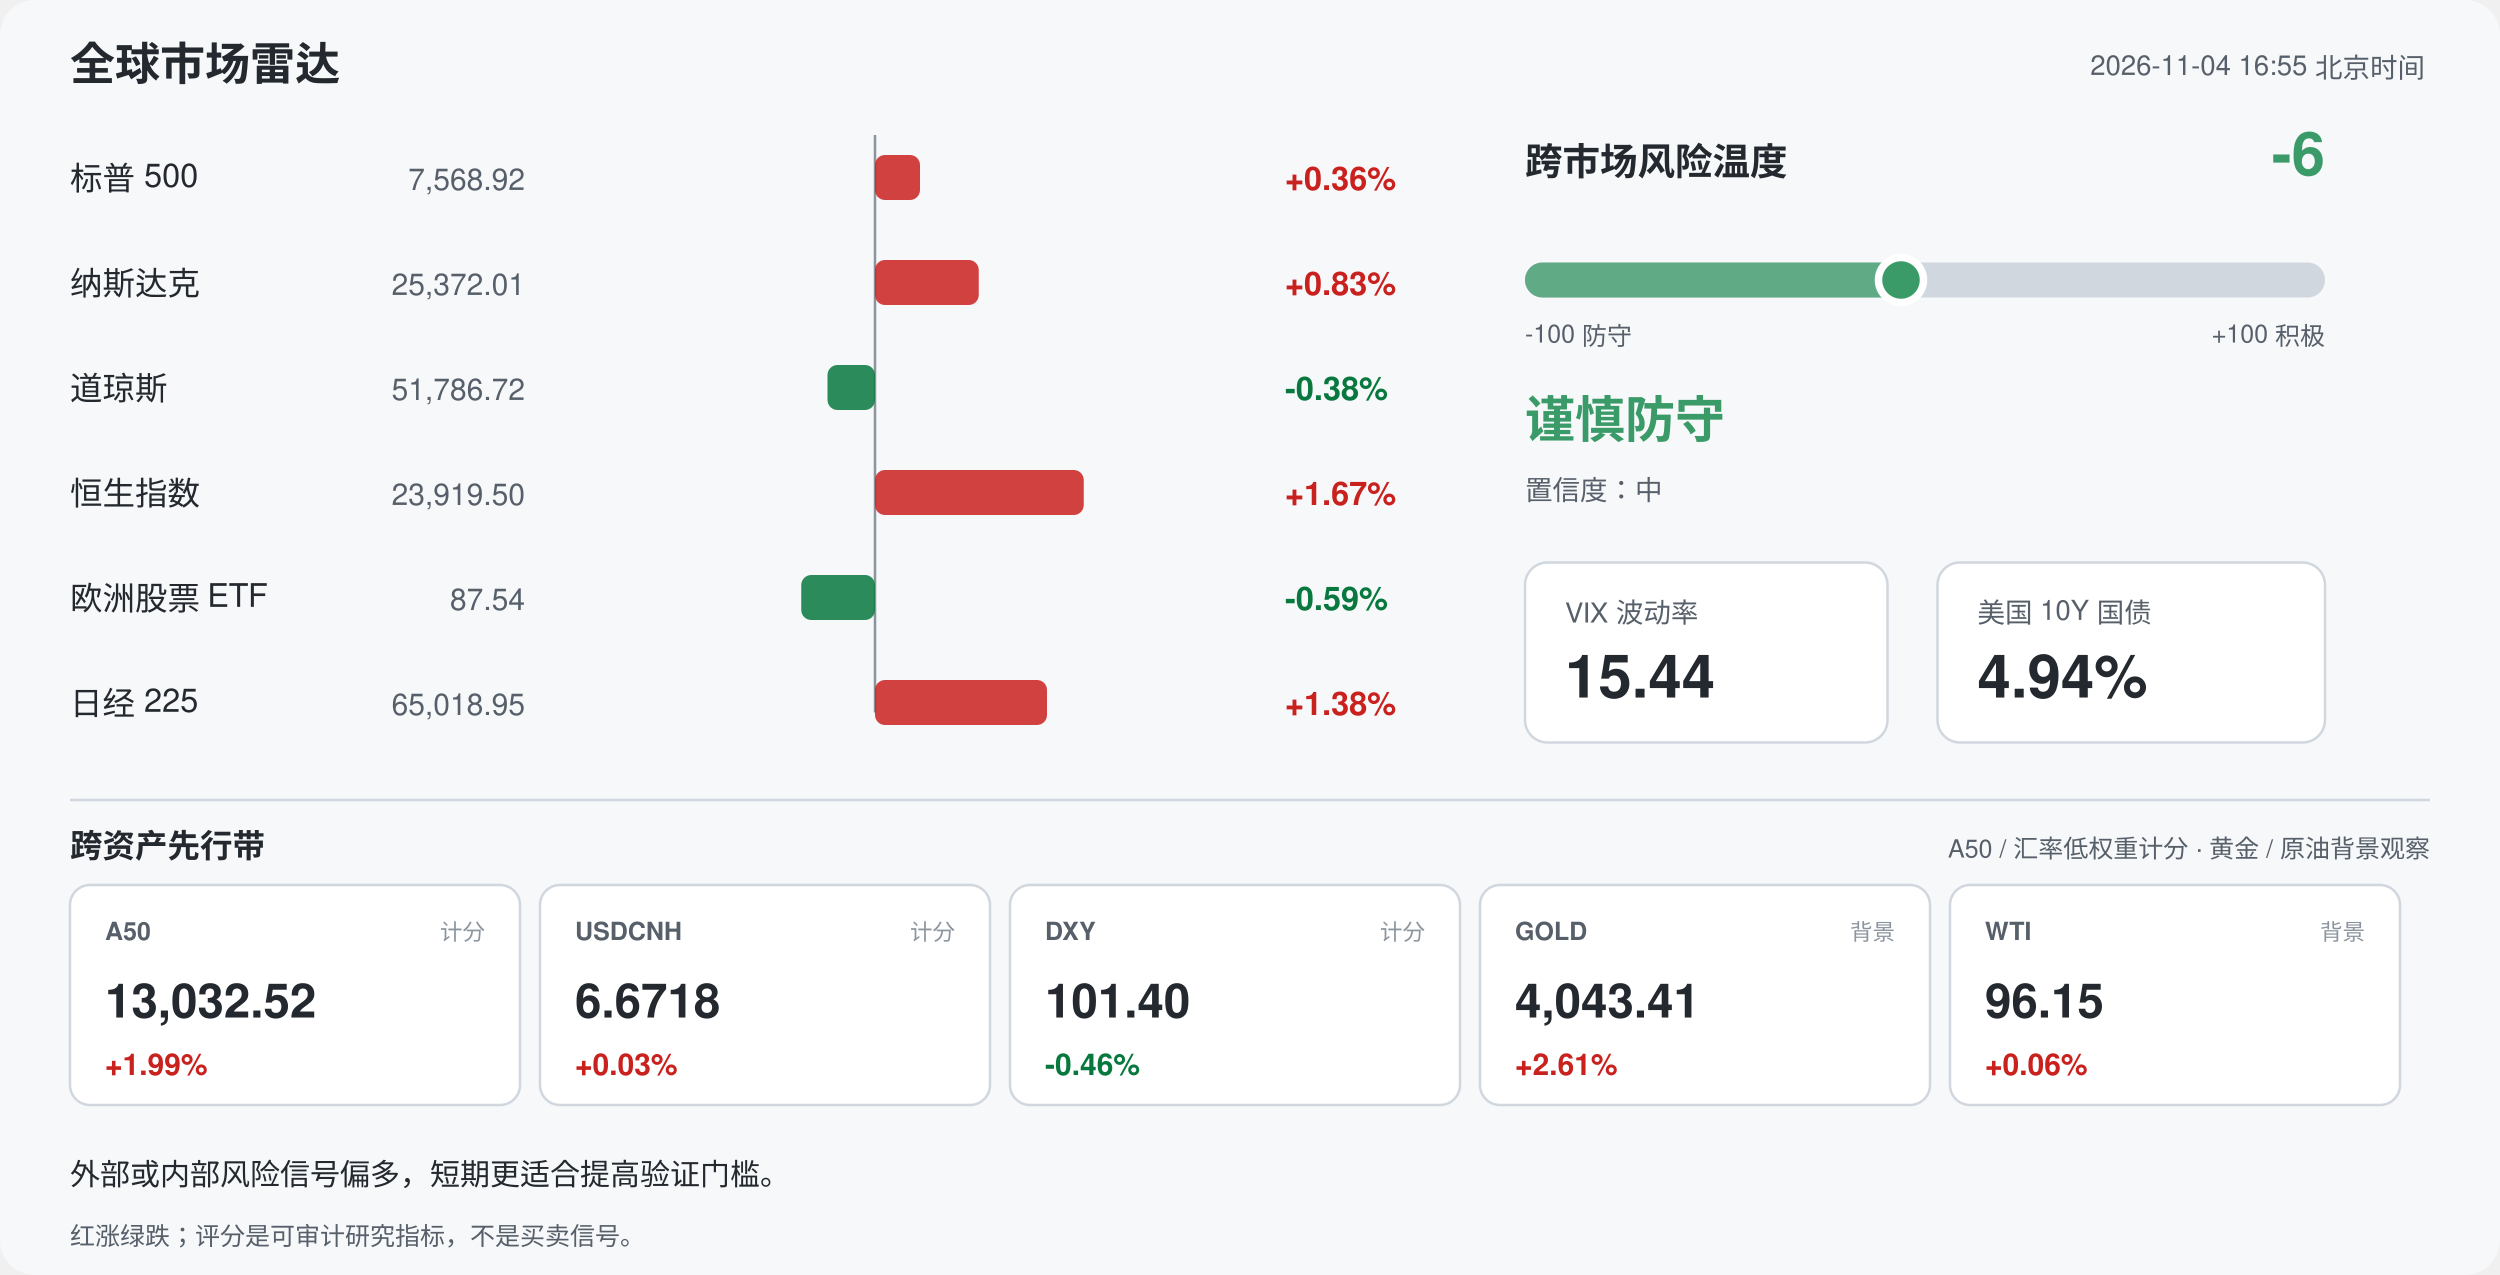
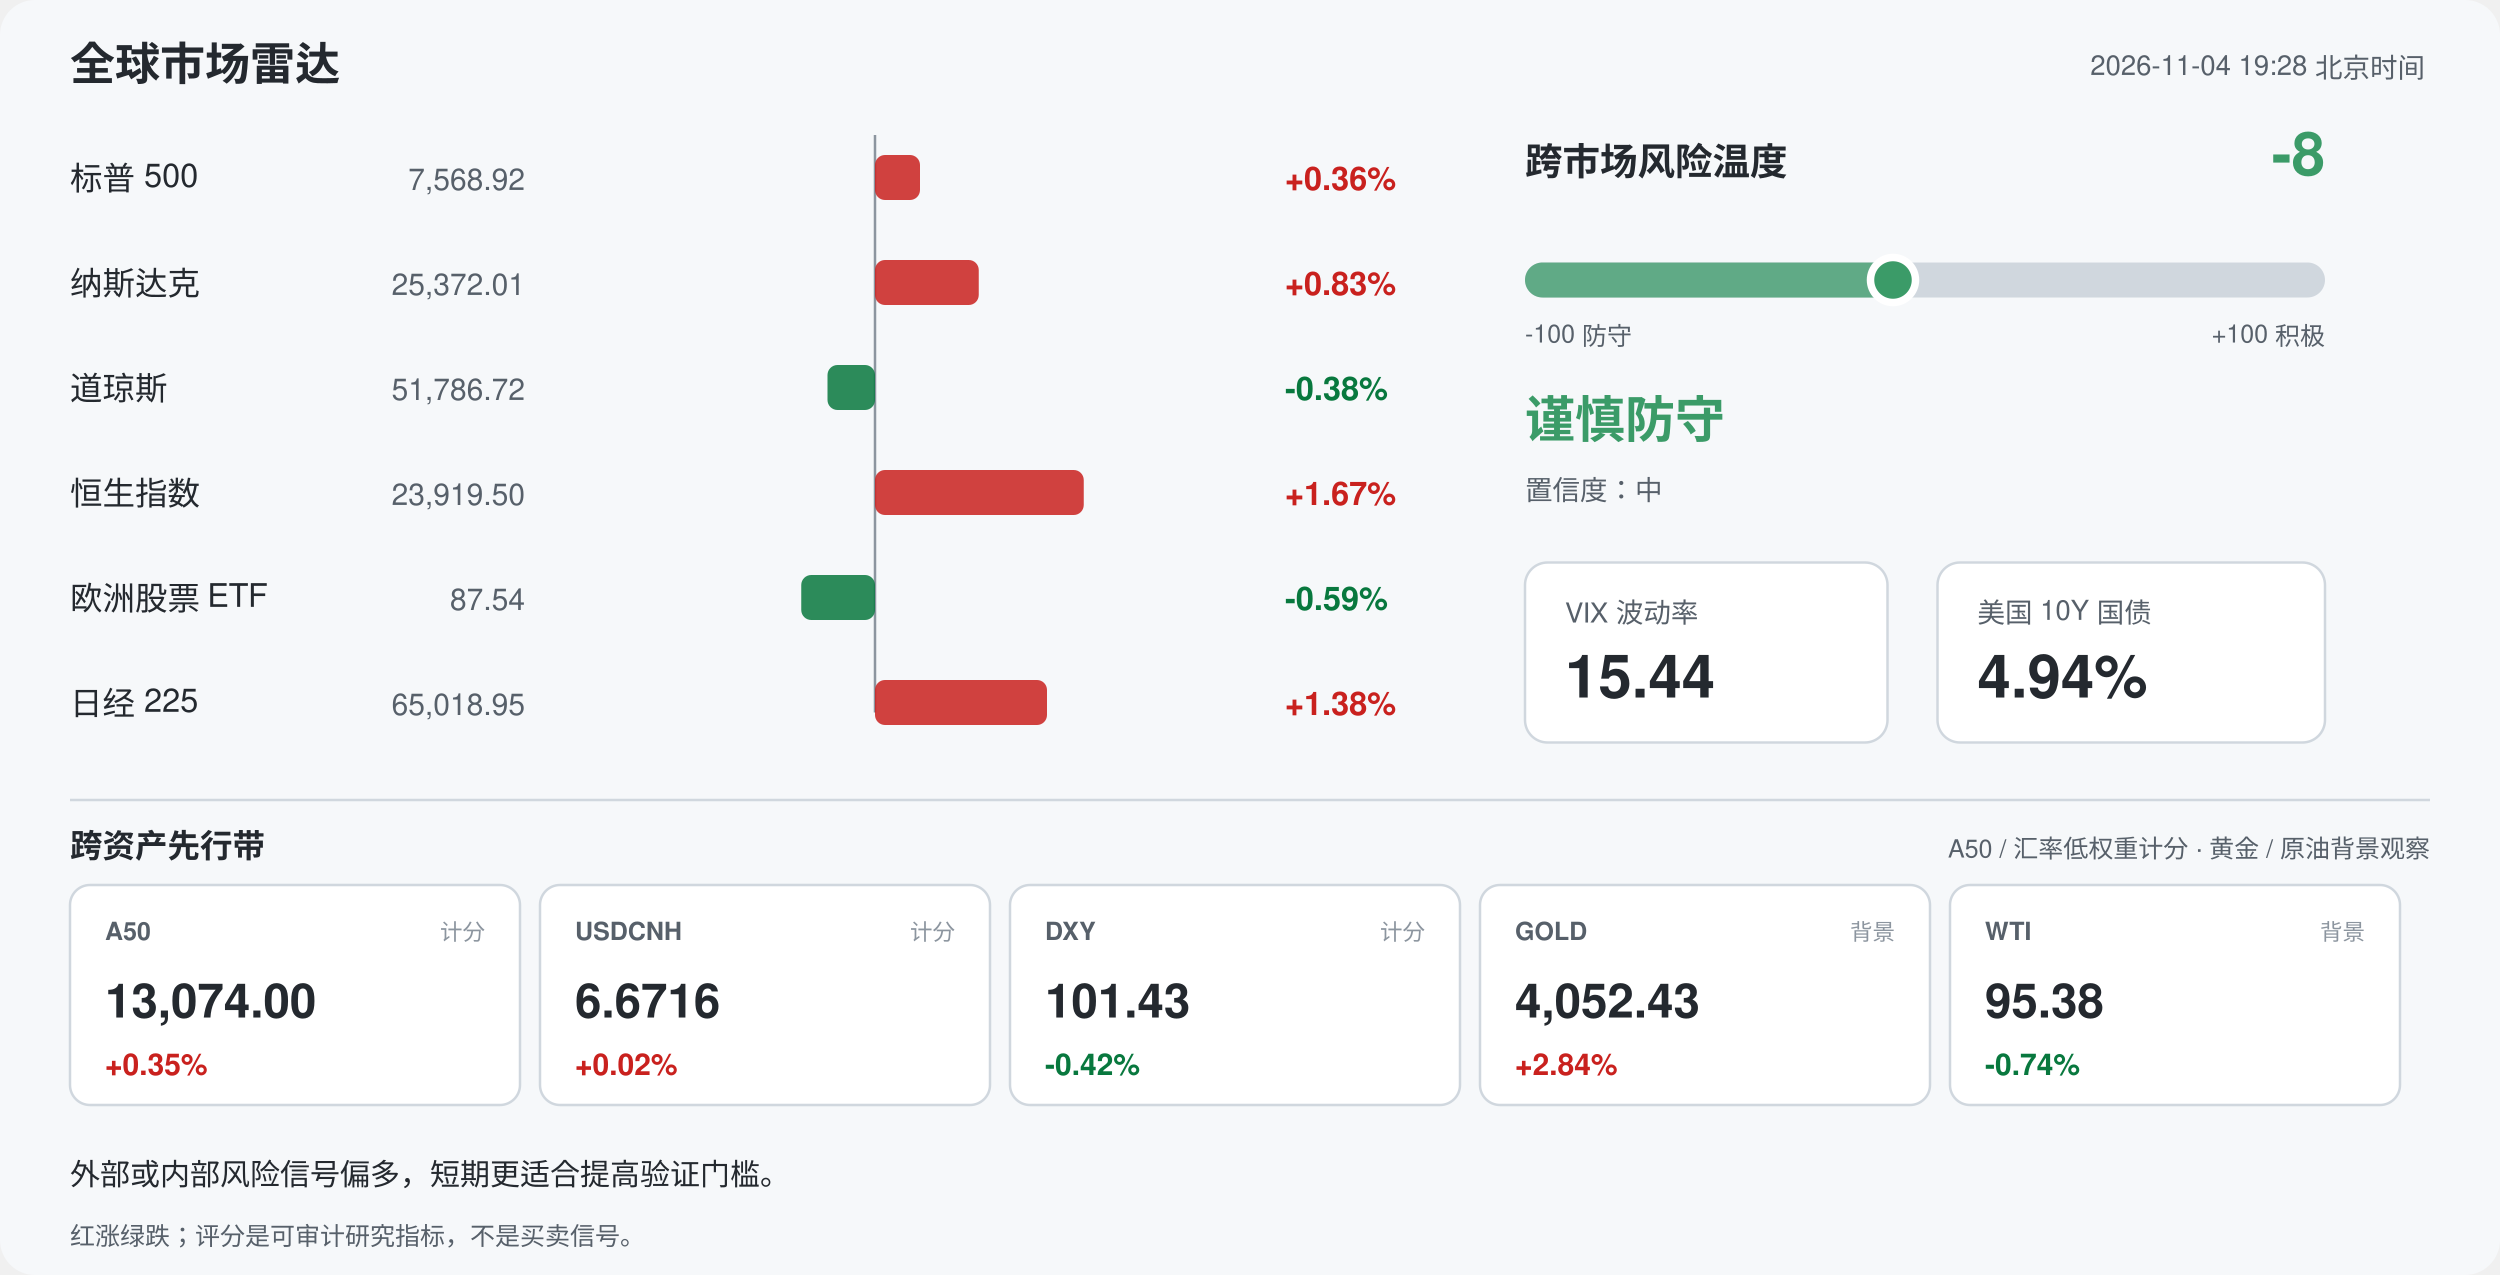
<svg xmlns="http://www.w3.org/2000/svg" width="1000" height="510" viewBox="0 0 1000 510" font-family="-apple-system,Segoe UI,Helvetica,Arial,sans-serif">
  <rect width="1000" height="510" rx="14" fill="#f6f8fa" />
  <text x="28" y="32" font-size="18" font-weight="700" fill="#24292f">全球市场雷达</text>
-   <text x="970" y="30" font-size="11" fill="#57606a" text-anchor="end">2026-11-04 16:55 北京时间</text>
+   <text x="970" y="30" font-size="11" fill="#57606a" text-anchor="end">2026-11-04 19:28 北京时间</text>
  <line x1="350" y1="54" x2="350" y2="285" stroke="#8c959f" stroke-width="1" />
  <text x="28" y="76" font-size="13" fill="#24292f">标普 500</text>
  <text x="210" y="76" font-size="12" fill="#57606a" text-anchor="end">7,568.92</text>
  <rect x="350.0" y="62" width="18.0" height="18" rx="4" fill="#c9211e" opacity="0.85" />
  <text x="514" y="76" font-size="13" font-weight="600" fill="#c9211e">+0.36%</text>
  <text x="28" y="118" font-size="13" fill="#24292f">纳斯达克</text>
  <text x="210" y="118" font-size="12" fill="#57606a" text-anchor="end">25,372.01</text>
  <rect x="350.0" y="104" width="41.5" height="18" rx="4" fill="#c9211e" opacity="0.85" />
  <text x="514" y="118" font-size="13" font-weight="600" fill="#c9211e">+0.83%</text>
  <text x="28" y="160" font-size="13" fill="#24292f">道琼斯</text>
  <text x="210" y="160" font-size="12" fill="#57606a" text-anchor="end">51,786.72</text>
  <rect x="331.0" y="146" width="19.0" height="18" rx="4" fill="#08783e" opacity="0.85" />
  <text x="514" y="160" font-size="13" font-weight="600" fill="#08783e">-0.38%</text>
  <text x="28" y="202" font-size="13" fill="#24292f">恒生指数</text>
  <text x="210" y="202" font-size="12" fill="#57606a" text-anchor="end">23,919.50</text>
  <rect x="350.0" y="188" width="83.5" height="18" rx="4" fill="#c9211e" opacity="0.85" />
  <text x="514" y="202" font-size="13" font-weight="600" fill="#c9211e">+1.67%</text>
  <text x="28" y="244" font-size="13" fill="#24292f">欧洲股票 ETF</text>
  <text x="210" y="244" font-size="12" fill="#57606a" text-anchor="end">87.54</text>
  <rect x="320.5" y="230" width="29.5" height="18" rx="4" fill="#08783e" opacity="0.85" />
  <text x="514" y="244" font-size="13" font-weight="600" fill="#08783e">-0.59%</text>
  <text x="28" y="286" font-size="13" fill="#24292f">日经 225</text>
  <text x="210" y="286" font-size="12" fill="#57606a" text-anchor="end">65,018.95</text>
  <rect x="350.0" y="272" width="68.8" height="18" rx="4" fill="#c9211e" opacity="0.85" />
  <text x="514" y="286" font-size="13" font-weight="600" fill="#c9211e">+1.38%</text>
  <text x="610" y="70" font-size="15" font-weight="700" fill="#24292f">跨市场风险温度</text>
-   <text x="930" y="70" font-size="24" font-weight="700" fill="#3b9b68" text-anchor="end">-6</text>
+   <text x="930" y="70" font-size="24" font-weight="700" fill="#3b9b68" text-anchor="end">-8</text>
  <rect x="610" y="105" width="320" height="14" rx="7" fill="#d0d7de" />
-   <rect x="610" y="105" width="150.4" height="14" rx="7" fill="#3b9b68" opacity="0.75" />
-   <circle cx="760.4" cy="112" r="9" fill="#3b9b68" stroke="#ffffff" stroke-width="3" />
+   <rect x="610" y="105" width="147.2" height="14" rx="7" fill="#3b9b68" opacity="0.75" />
+   <circle cx="757.2" cy="112" r="9" fill="#3b9b68" stroke="#ffffff" stroke-width="3" />
  <text x="610" y="137" font-size="10" fill="#57606a">-100 防守</text>
  <text x="930" y="137" font-size="10" fill="#57606a" text-anchor="end">+100 积极</text>
  <text x="610" y="175" font-size="20" font-weight="700" fill="#3b9b68">谨慎防守</text>
  <text x="610" y="200" font-size="11" fill="#57606a">置信度：中</text>
  <rect x="610" y="225" width="145" height="72" rx="9" fill="#ffffff" stroke="#d0d7de" />
  <text x="626" y="249" font-size="11" fill="#57606a">VIX 波动率</text>
  <text x="626" y="279" font-size="24" font-weight="700" fill="#24292f">15.44</text>
  <rect x="775" y="225" width="155" height="72" rx="9" fill="#ffffff" stroke="#d0d7de" />
  <text x="791" y="249" font-size="11" fill="#57606a">美国 10Y 国债</text>
  <text x="791" y="279" font-size="24" font-weight="700" fill="#24292f">4.94%</text>
  <line x1="28" y1="320" x2="972" y2="320" stroke="#d0d7de" />
  <text x="28" y="343" font-size="13" font-weight="700" fill="#24292f">跨资产先行带</text>
  <text x="972" y="343" font-size="10" fill="#57606a" text-anchor="end">A50 / 汇率低权重计分 · 黄金 / 原油背景观察</text>
  <rect x="28" y="354" width="180" height="88" rx="8" fill="#ffffff" stroke="#d0d7de" />
  <text x="42" y="376" font-size="10" font-weight="700" fill="#57606a">A50</text>
  <text x="194" y="376" font-size="9" fill="#8c959f" text-anchor="end">计分</text>
-   <text x="42" y="407" font-size="19" font-weight="700" fill="#24292f">13,032.52</text>
-   <text x="42" y="430" font-size="12" font-weight="700" fill="#c9211e">+1.99%</text>
+   <text x="42" y="407" font-size="19" font-weight="700" fill="#24292f">13,074.00</text>
+   <text x="42" y="430" font-size="12" font-weight="700" fill="#c9211e">+0.35%</text>
  <rect x="216" y="354" width="180" height="88" rx="8" fill="#ffffff" stroke="#d0d7de" />
  <text x="230" y="376" font-size="10" font-weight="700" fill="#57606a">USDCNH</text>
  <text x="382" y="376" font-size="9" fill="#8c959f" text-anchor="end">计分</text>
-   <text x="230" y="407" font-size="19" font-weight="700" fill="#24292f">6.6718</text>
-   <text x="230" y="430" font-size="12" font-weight="700" fill="#c9211e">+0.03%</text>
+   <text x="230" y="407" font-size="19" font-weight="700" fill="#24292f">6.6716</text>
+   <text x="230" y="430" font-size="12" font-weight="700" fill="#c9211e">+0.02%</text>
  <rect x="404" y="354" width="180" height="88" rx="8" fill="#ffffff" stroke="#d0d7de" />
  <text x="418" y="376" font-size="10" font-weight="700" fill="#57606a">DXY</text>
  <text x="570" y="376" font-size="9" fill="#8c959f" text-anchor="end">计分</text>
-   <text x="418" y="407" font-size="19" font-weight="700" fill="#24292f">101.40</text>
-   <text x="418" y="430" font-size="12" font-weight="700" fill="#08783e">-0.46%</text>
+   <text x="418" y="407" font-size="19" font-weight="700" fill="#24292f">101.43</text>
+   <text x="418" y="430" font-size="12" font-weight="700" fill="#08783e">-0.42%</text>
  <rect x="592" y="354" width="180" height="88" rx="8" fill="#ffffff" stroke="#d0d7de" />
  <text x="606" y="376" font-size="10" font-weight="700" fill="#57606a">GOLD</text>
  <text x="758" y="376" font-size="9" fill="#8c959f" text-anchor="end">背景</text>
-   <text x="606" y="407" font-size="19" font-weight="700" fill="#24292f">4,043.41</text>
-   <text x="606" y="430" font-size="12" font-weight="700" fill="#c9211e">+2.61%</text>
+   <text x="606" y="407" font-size="19" font-weight="700" fill="#24292f">4,052.43</text>
+   <text x="606" y="430" font-size="12" font-weight="700" fill="#c9211e">+2.84%</text>
  <rect x="780" y="354" width="180" height="88" rx="8" fill="#ffffff" stroke="#d0d7de" />
  <text x="794" y="376" font-size="10" font-weight="700" fill="#57606a">WTI</text>
  <text x="946" y="376" font-size="9" fill="#8c959f" text-anchor="end">背景</text>
-   <text x="794" y="407" font-size="19" font-weight="700" fill="#24292f">96.15</text>
-   <text x="794" y="430" font-size="12" font-weight="700" fill="#c9211e">+0.06%</text>
+   <text x="794" y="407" font-size="19" font-weight="700" fill="#24292f">95.38</text>
+   <text x="794" y="430" font-size="12" font-weight="700" fill="#08783e">-0.74%</text>
  <text x="28" y="474" font-size="12" fill="#24292f">外部或内部风险信号偏多，短期更适合提高验证门槛。</text>
  <text x="28" y="498" font-size="10" fill="#57606a">红涨绿跌；评分是可审计研究指标，不是买卖信号。</text>
</svg>
